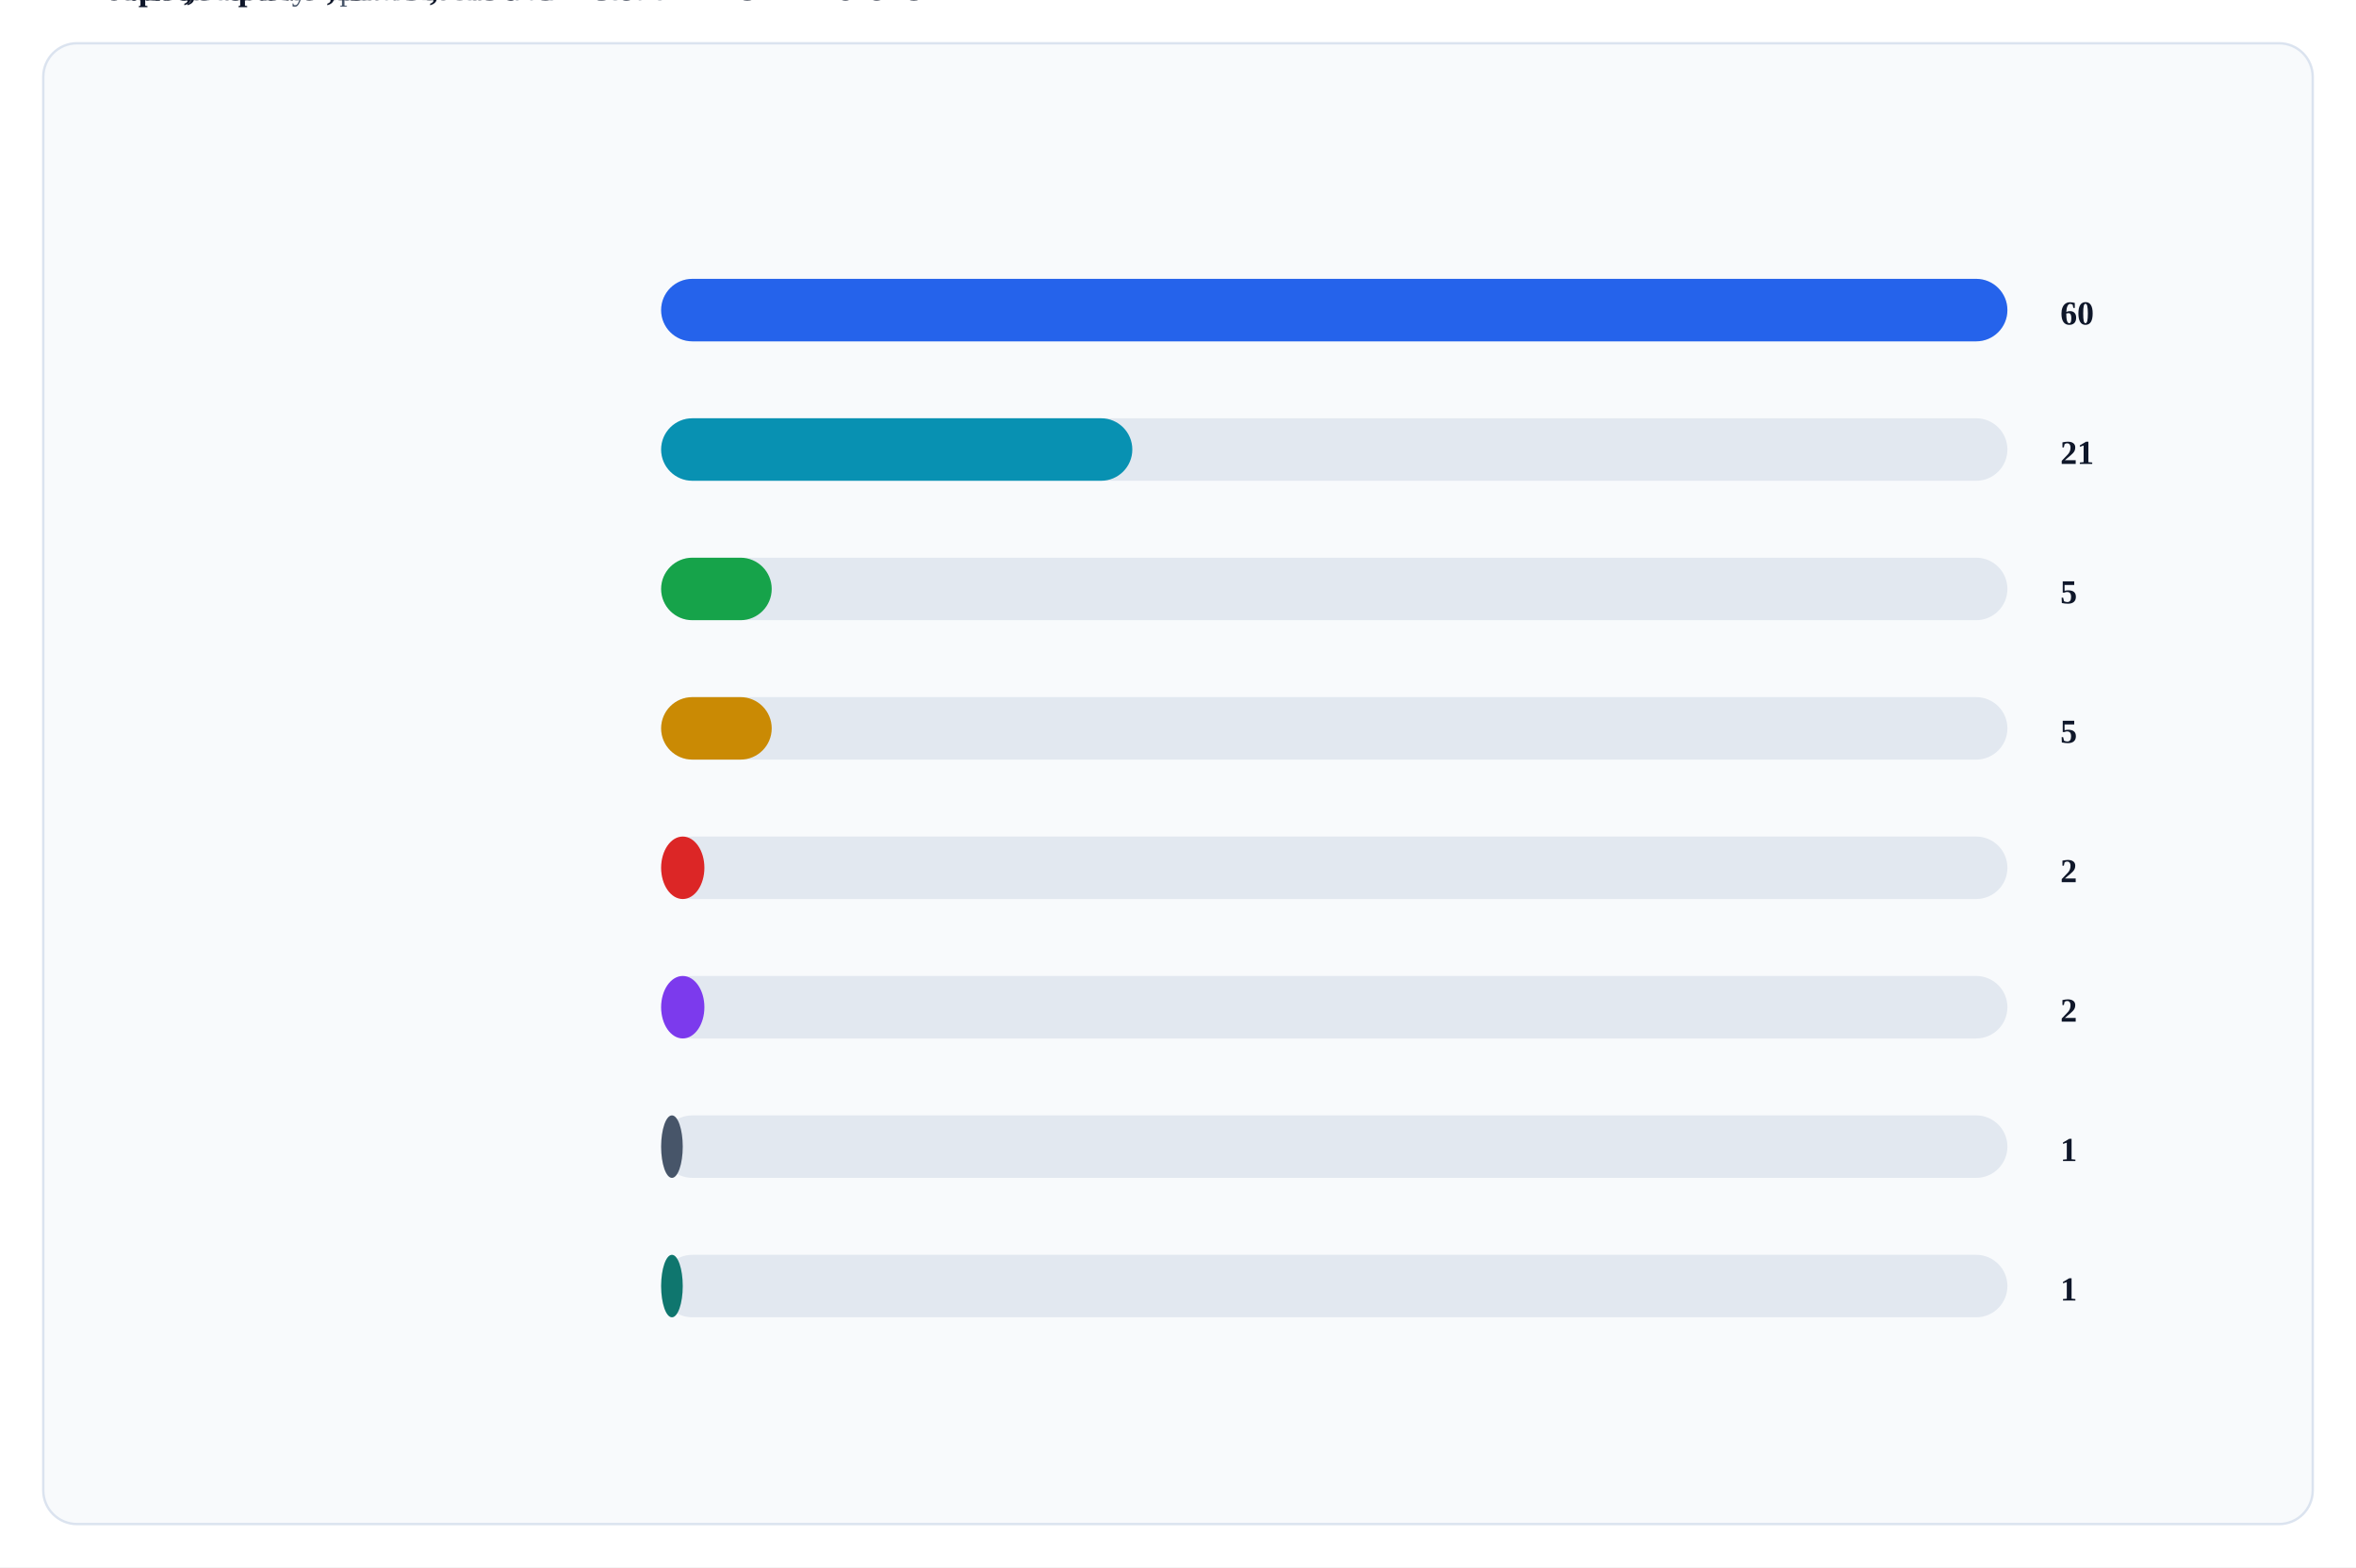
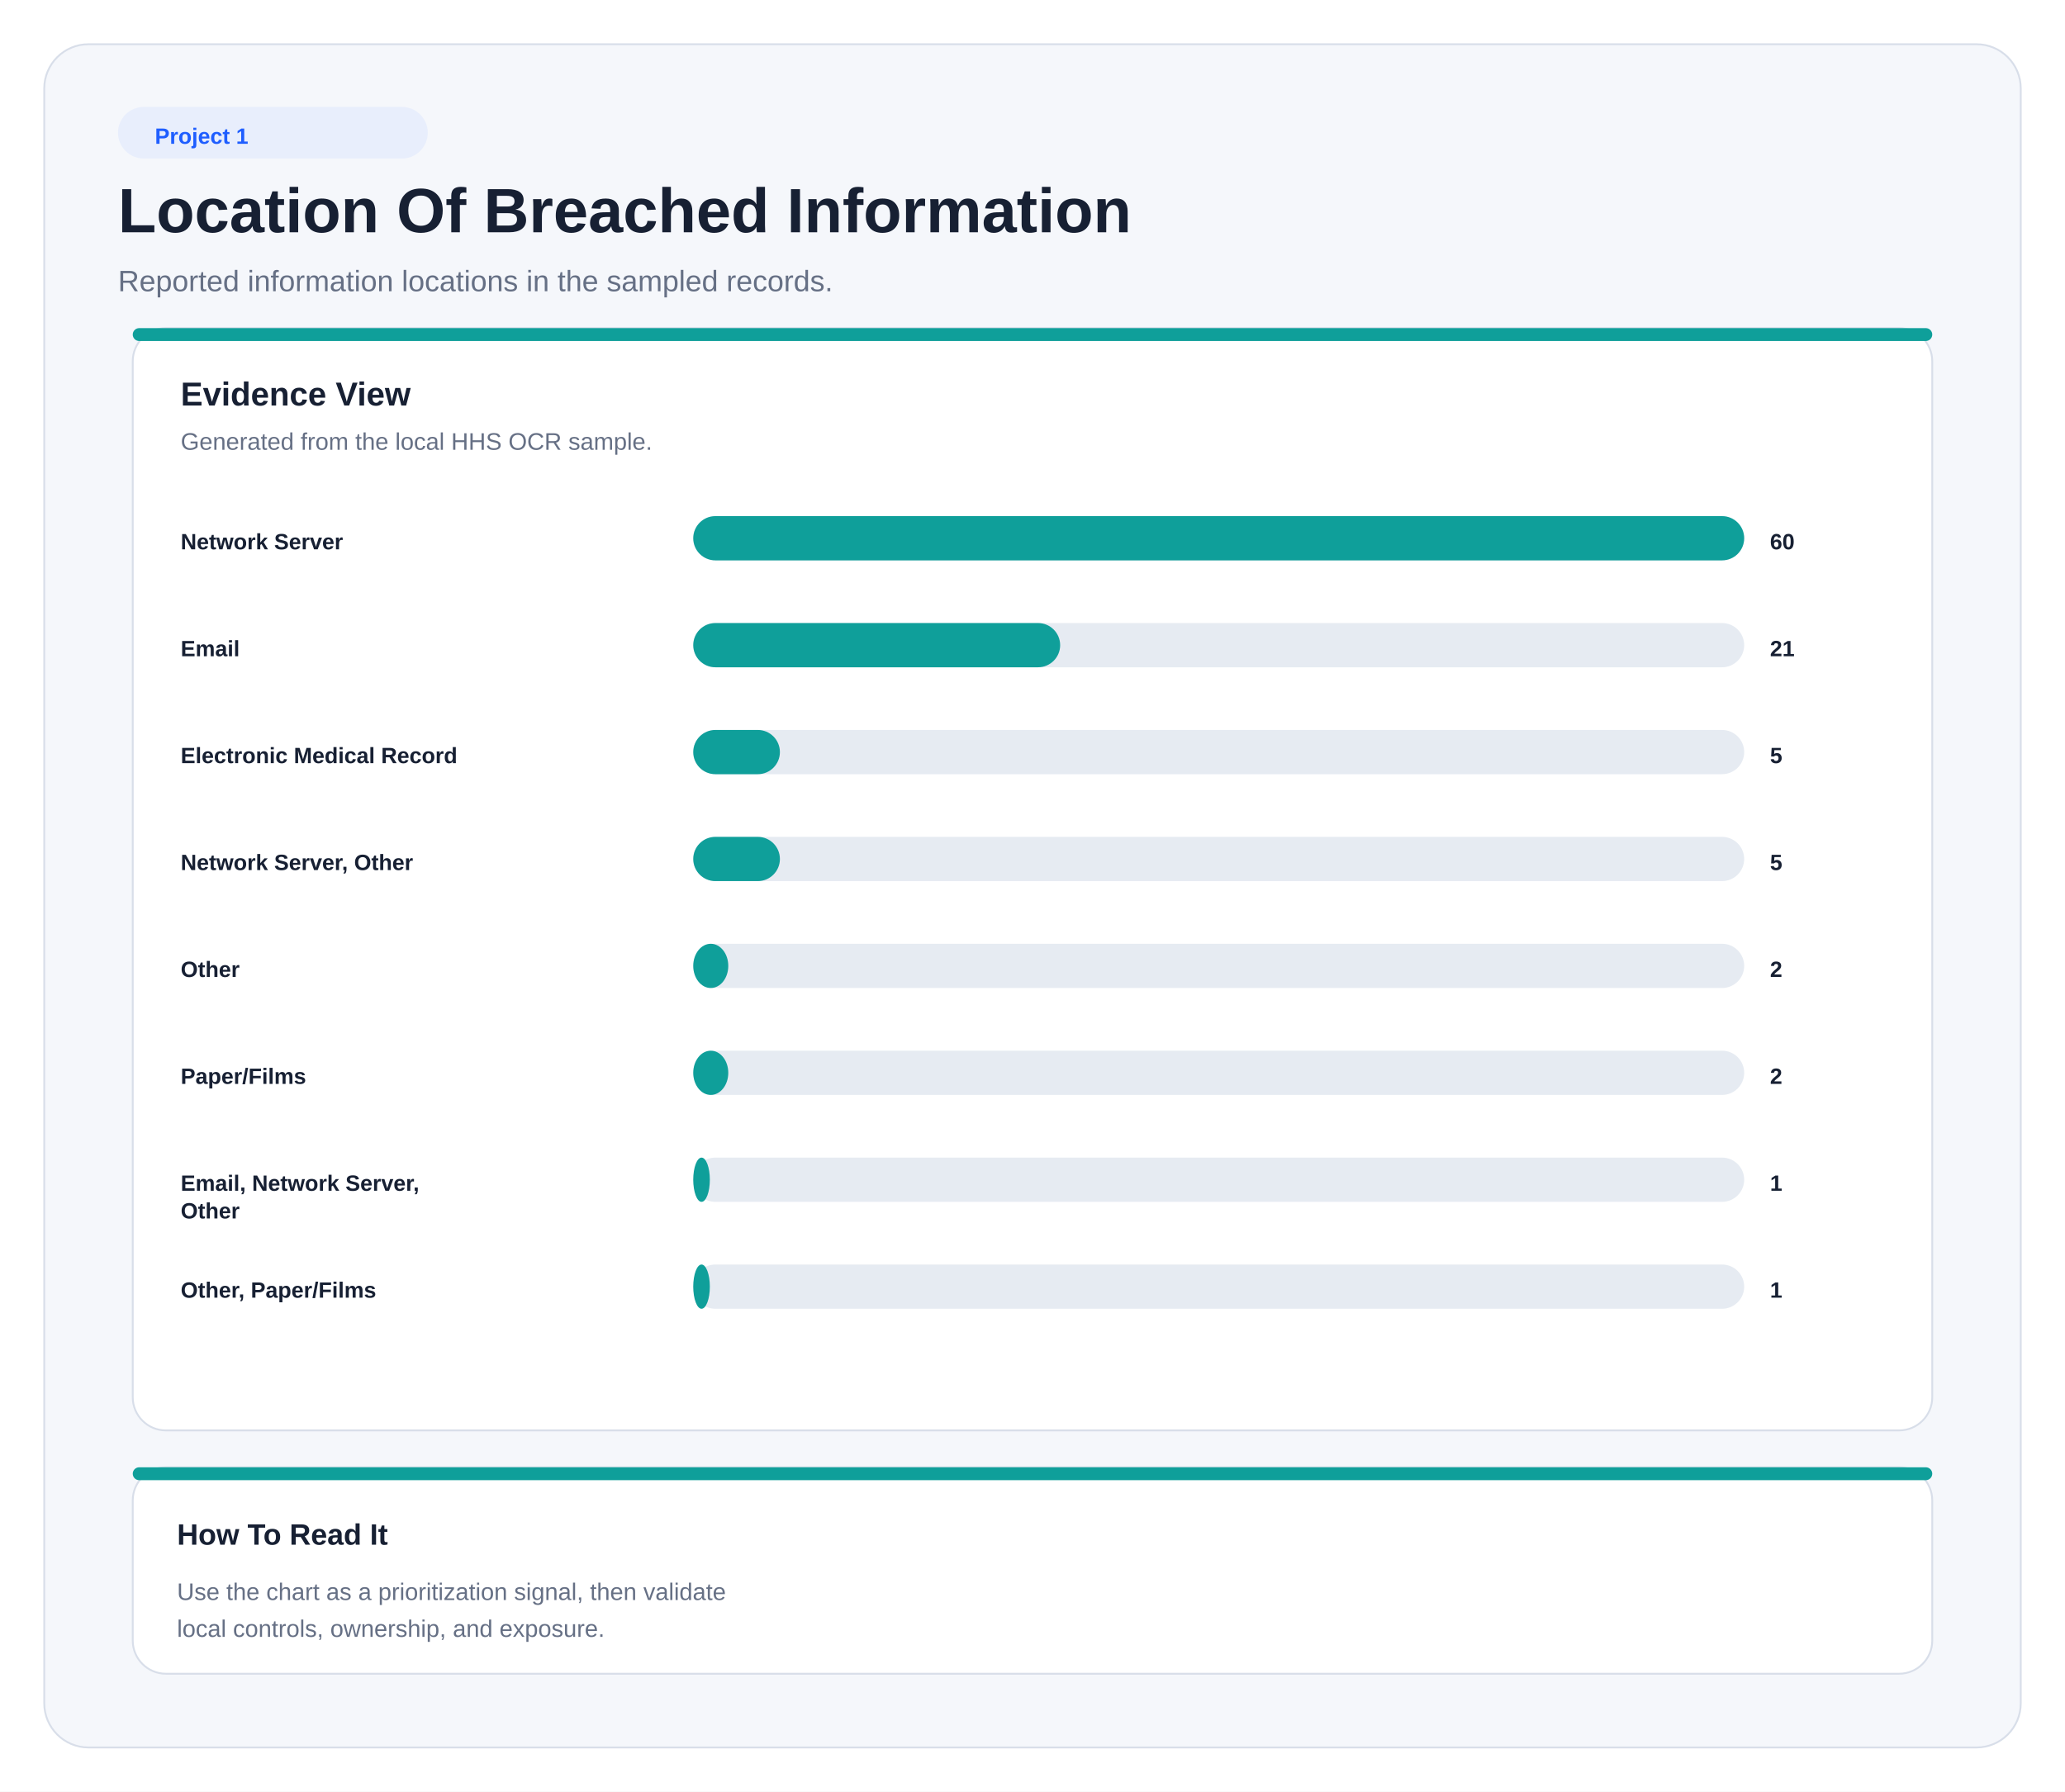
- <svg xmlns="http://www.w3.org/2000/svg" width="980" height="652" viewBox="0 0 980 652" role="img" aria-labelledby="title desc">
+ <svg xmlns="http://www.w3.org/2000/svg" width="1120" height="972" viewBox="0 0 1120 972" role="img" aria-labelledby="title desc" data-qc-version="1">
+   <defs>
+     <marker id="arrowHead" markerWidth="14" markerHeight="14" refX="12" refY="7" orient="auto" markerUnits="strokeWidth">
+       <path d="M2,2 L12,7 L2,12 Z" fill="#172033" />
+     </marker>
+     <style>
+ .font { font-family: Segoe UI, Arial, Helvetica, sans-serif; }
+ </style>
+   </defs>
  <rect width="100%" height="100%" fill="#ffffff" />
-   <rect x="18" y="18" width="944" height="616" rx="14" fill="#f8fafc" stroke="#dbe3ef" />
-   <text fill="#0f172a" font-size="24" font-weight="700">
-     <tspan x="42" dy="0">Location Of Breached Information</tspan>
-   </text>
-   <text fill="#475569" font-size="13" font-weight="400">
-     <tspan x="42" dy="0">Record count by reported information location</tspan>
-   </text>
-   <text fill="#0f172a" font-size="14" font-weight="600">
-     <tspan x="42" dy="0">Network Server</tspan>
-   </text>
-   <rect x="275" y="116" width="560" height="26" rx="13" fill="#e2e8f0" />
-   <rect x="275" y="116" width="560" height="26" rx="13" fill="#2563eb" />
-   <text x="857" y="135" fill="#0f172a" font-size="14" font-weight="700">60</text>
-   <text fill="#0f172a" font-size="14" font-weight="600">
-     <tspan x="42" dy="0">Email</tspan>
-   </text>
-   <rect x="275" y="174" width="560" height="26" rx="13" fill="#e2e8f0" />
-   <rect x="275" y="174" width="196" height="26" rx="13" fill="#0891b2" />
-   <text x="857" y="193" fill="#0f172a" font-size="14" font-weight="700">21</text>
-   <text fill="#0f172a" font-size="14" font-weight="600">
-     <tspan x="42" dy="0">Electronic Medical Record</tspan>
-   </text>
-   <rect x="275" y="232" width="560" height="26" rx="13" fill="#e2e8f0" />
-   <rect x="275" y="232" width="46" height="26" rx="13" fill="#16a34a" />
-   <text x="857" y="251" fill="#0f172a" font-size="14" font-weight="700">5</text>
-   <text fill="#0f172a" font-size="14" font-weight="600">
-     <tspan x="42" dy="0">Network Server, Other</tspan>
-   </text>
-   <rect x="275" y="290" width="560" height="26" rx="13" fill="#e2e8f0" />
-   <rect x="275" y="290" width="46" height="26" rx="13" fill="#ca8a04" />
-   <text x="857" y="309" fill="#0f172a" font-size="14" font-weight="700">5</text>
-   <text fill="#0f172a" font-size="14" font-weight="600">
-     <tspan x="42" dy="0">Other</tspan>
-   </text>
-   <rect x="275" y="348" width="560" height="26" rx="13" fill="#e2e8f0" />
-   <rect x="275" y="348" width="18" height="26" rx="13" fill="#dc2626" />
-   <text x="857" y="367" fill="#0f172a" font-size="14" font-weight="700">2</text>
-   <text fill="#0f172a" font-size="14" font-weight="600">
-     <tspan x="42" dy="0">Paper/Films</tspan>
-   </text>
-   <rect x="275" y="406" width="560" height="26" rx="13" fill="#e2e8f0" />
-   <rect x="275" y="406" width="18" height="26" rx="13" fill="#7c3aed" />
-   <text x="857" y="425" fill="#0f172a" font-size="14" font-weight="700">2</text>
-   <text fill="#0f172a" font-size="14" font-weight="600">
-     <tspan x="42" dy="0">Email, Network Server, Other</tspan>
-   </text>
-   <rect x="275" y="464" width="560" height="26" rx="13" fill="#e2e8f0" />
-   <rect x="275" y="464" width="9" height="26" rx="13" fill="#475569" />
-   <text x="857" y="483" fill="#0f172a" font-size="14" font-weight="700">1</text>
-   <text fill="#0f172a" font-size="14" font-weight="600">
-     <tspan x="42" dy="0">Other, Paper/Films</tspan>
-   </text>
-   <rect x="275" y="522" width="560" height="26" rx="13" fill="#e2e8f0" />
-   <rect x="275" y="522" width="9" height="26" rx="13" fill="#0f766e" />
-   <text x="857" y="541" fill="#0f172a" font-size="14" font-weight="700">1</text>
+   <rect x="24" y="24" width="1072" height="924" rx="24" fill="#f5f7fb" stroke="#d8dee9" />
+   <rect x="64" y="58" width="168" height="28" rx="14" fill="#e8eefc" />
+   <text class="font" x="84" y="78" font-size="12" font-weight="700" fill="#1f5eff" text-anchor="start">Project 1</text>
+   <text class="font" x="64" y="126" font-size="34" font-weight="800" fill="#172033" text-anchor="start">Location Of Breached Information</text>
+   <text class="font" x="64" y="158" font-size="16" font-weight="400" fill="#667085" text-anchor="start">Reported information locations in the sampled records.</text>
+   <g data-qc-card="true">
+     <rect x="72" y="178" width="976" height="598" rx="18" fill="#ffffff" stroke="#d8dee9" />
+     <rect x="72" y="178" width="976" height="7" rx="3.5" fill="#0f9f9a" />
+     <text class="font" x="98" y="220" font-size="18" font-weight="800" fill="#172033" text-anchor="start">Evidence View</text>
+     <text class="font" x="98" y="244" font-size="13" font-weight="400" fill="#667085" text-anchor="start">Generated from the local HHS OCR sample.</text>
+     <text class="font" x="98" y="298" font-size="12" font-weight="600" fill="#172033" text-anchor="start">Network Server</text>
+     <rect x="376" y="280" width="570" height="24" rx="12" fill="#e6ebf2" />
+     <rect x="376" y="280" width="570" height="24" rx="12" fill="#0f9f9a" />
+     <text class="font" x="960" y="298" font-size="12" font-weight="800" fill="#172033" text-anchor="start">60</text>
+     <text class="font" x="98" y="356" font-size="12" font-weight="600" fill="#172033" text-anchor="start">Email</text>
+     <rect x="376" y="338" width="570" height="24" rx="12" fill="#e6ebf2" />
+     <rect x="376" y="338" width="199" height="24" rx="12" fill="#0f9f9a" />
+     <text class="font" x="960" y="356" font-size="12" font-weight="800" fill="#172033" text-anchor="start">21</text>
+     <text class="font" x="98" y="414" font-size="12" font-weight="600" fill="#172033" text-anchor="start">Electronic Medical Record</text>
+     <rect x="376" y="396" width="570" height="24" rx="12" fill="#e6ebf2" />
+     <rect x="376" y="396" width="47" height="24" rx="12" fill="#0f9f9a" />
+     <text class="font" x="960" y="414" font-size="12" font-weight="800" fill="#172033" text-anchor="start">5</text>
+     <text class="font" x="98" y="472" font-size="12" font-weight="600" fill="#172033" text-anchor="start">Network Server, Other</text>
+     <rect x="376" y="454" width="570" height="24" rx="12" fill="#e6ebf2" />
+     <rect x="376" y="454" width="47" height="24" rx="12" fill="#0f9f9a" />
+     <text class="font" x="960" y="472" font-size="12" font-weight="800" fill="#172033" text-anchor="start">5</text>
+     <text class="font" x="98" y="530" font-size="12" font-weight="600" fill="#172033" text-anchor="start">Other</text>
+     <rect x="376" y="512" width="570" height="24" rx="12" fill="#e6ebf2" />
+     <rect x="376" y="512" width="19" height="24" rx="12" fill="#0f9f9a" />
+     <text class="font" x="960" y="530" font-size="12" font-weight="800" fill="#172033" text-anchor="start">2</text>
+     <text class="font" x="98" y="588" font-size="12" font-weight="600" fill="#172033" text-anchor="start">Paper/Films</text>
+     <rect x="376" y="570" width="570" height="24" rx="12" fill="#e6ebf2" />
+     <rect x="376" y="570" width="19" height="24" rx="12" fill="#0f9f9a" />
+     <text class="font" x="960" y="588" font-size="12" font-weight="800" fill="#172033" text-anchor="start">2</text>
+     <text class="font" x="98" y="646" font-size="12" font-weight="600" fill="#172033" text-anchor="start">Email, Network Server,</text>
+     <text class="font" x="98" y="661" font-size="12" font-weight="600" fill="#172033" text-anchor="start">Other</text>
+     <rect x="376" y="628" width="570" height="24" rx="12" fill="#e6ebf2" />
+     <rect x="376" y="628" width="9" height="24" rx="12" fill="#0f9f9a" />
+     <text class="font" x="960" y="646" font-size="12" font-weight="800" fill="#172033" text-anchor="start">1</text>
+     <text class="font" x="98" y="704" font-size="12" font-weight="600" fill="#172033" text-anchor="start">Other, Paper/Films</text>
+     <rect x="376" y="686" width="570" height="24" rx="12" fill="#e6ebf2" />
+     <rect x="376" y="686" width="9" height="24" rx="12" fill="#0f9f9a" />
+     <text class="font" x="960" y="704" font-size="12" font-weight="800" fill="#172033" text-anchor="start">1</text>
+   </g>
+   <g data-qc-card="true">
+     <rect x="72" y="796" width="976" height="112" rx="18" fill="#ffffff" stroke="#d8dee9" />
+     <rect x="72" y="796" width="976" height="7" rx="3.5" fill="#0f9f9a" />
+     <text class="font" x="96" y="838" font-size="16" font-weight="800" fill="#172033" text-anchor="start">How To Read It</text>
+     <text class="font" x="96" y="868" font-size="13" font-weight="400" fill="#667085" text-anchor="start">Use the chart as a prioritization signal, then validate</text>
+     <text class="font" x="96" y="888" font-size="13" font-weight="400" fill="#667085" text-anchor="start">local controls, ownership, and exposure.</text>
+   </g>
</svg>
